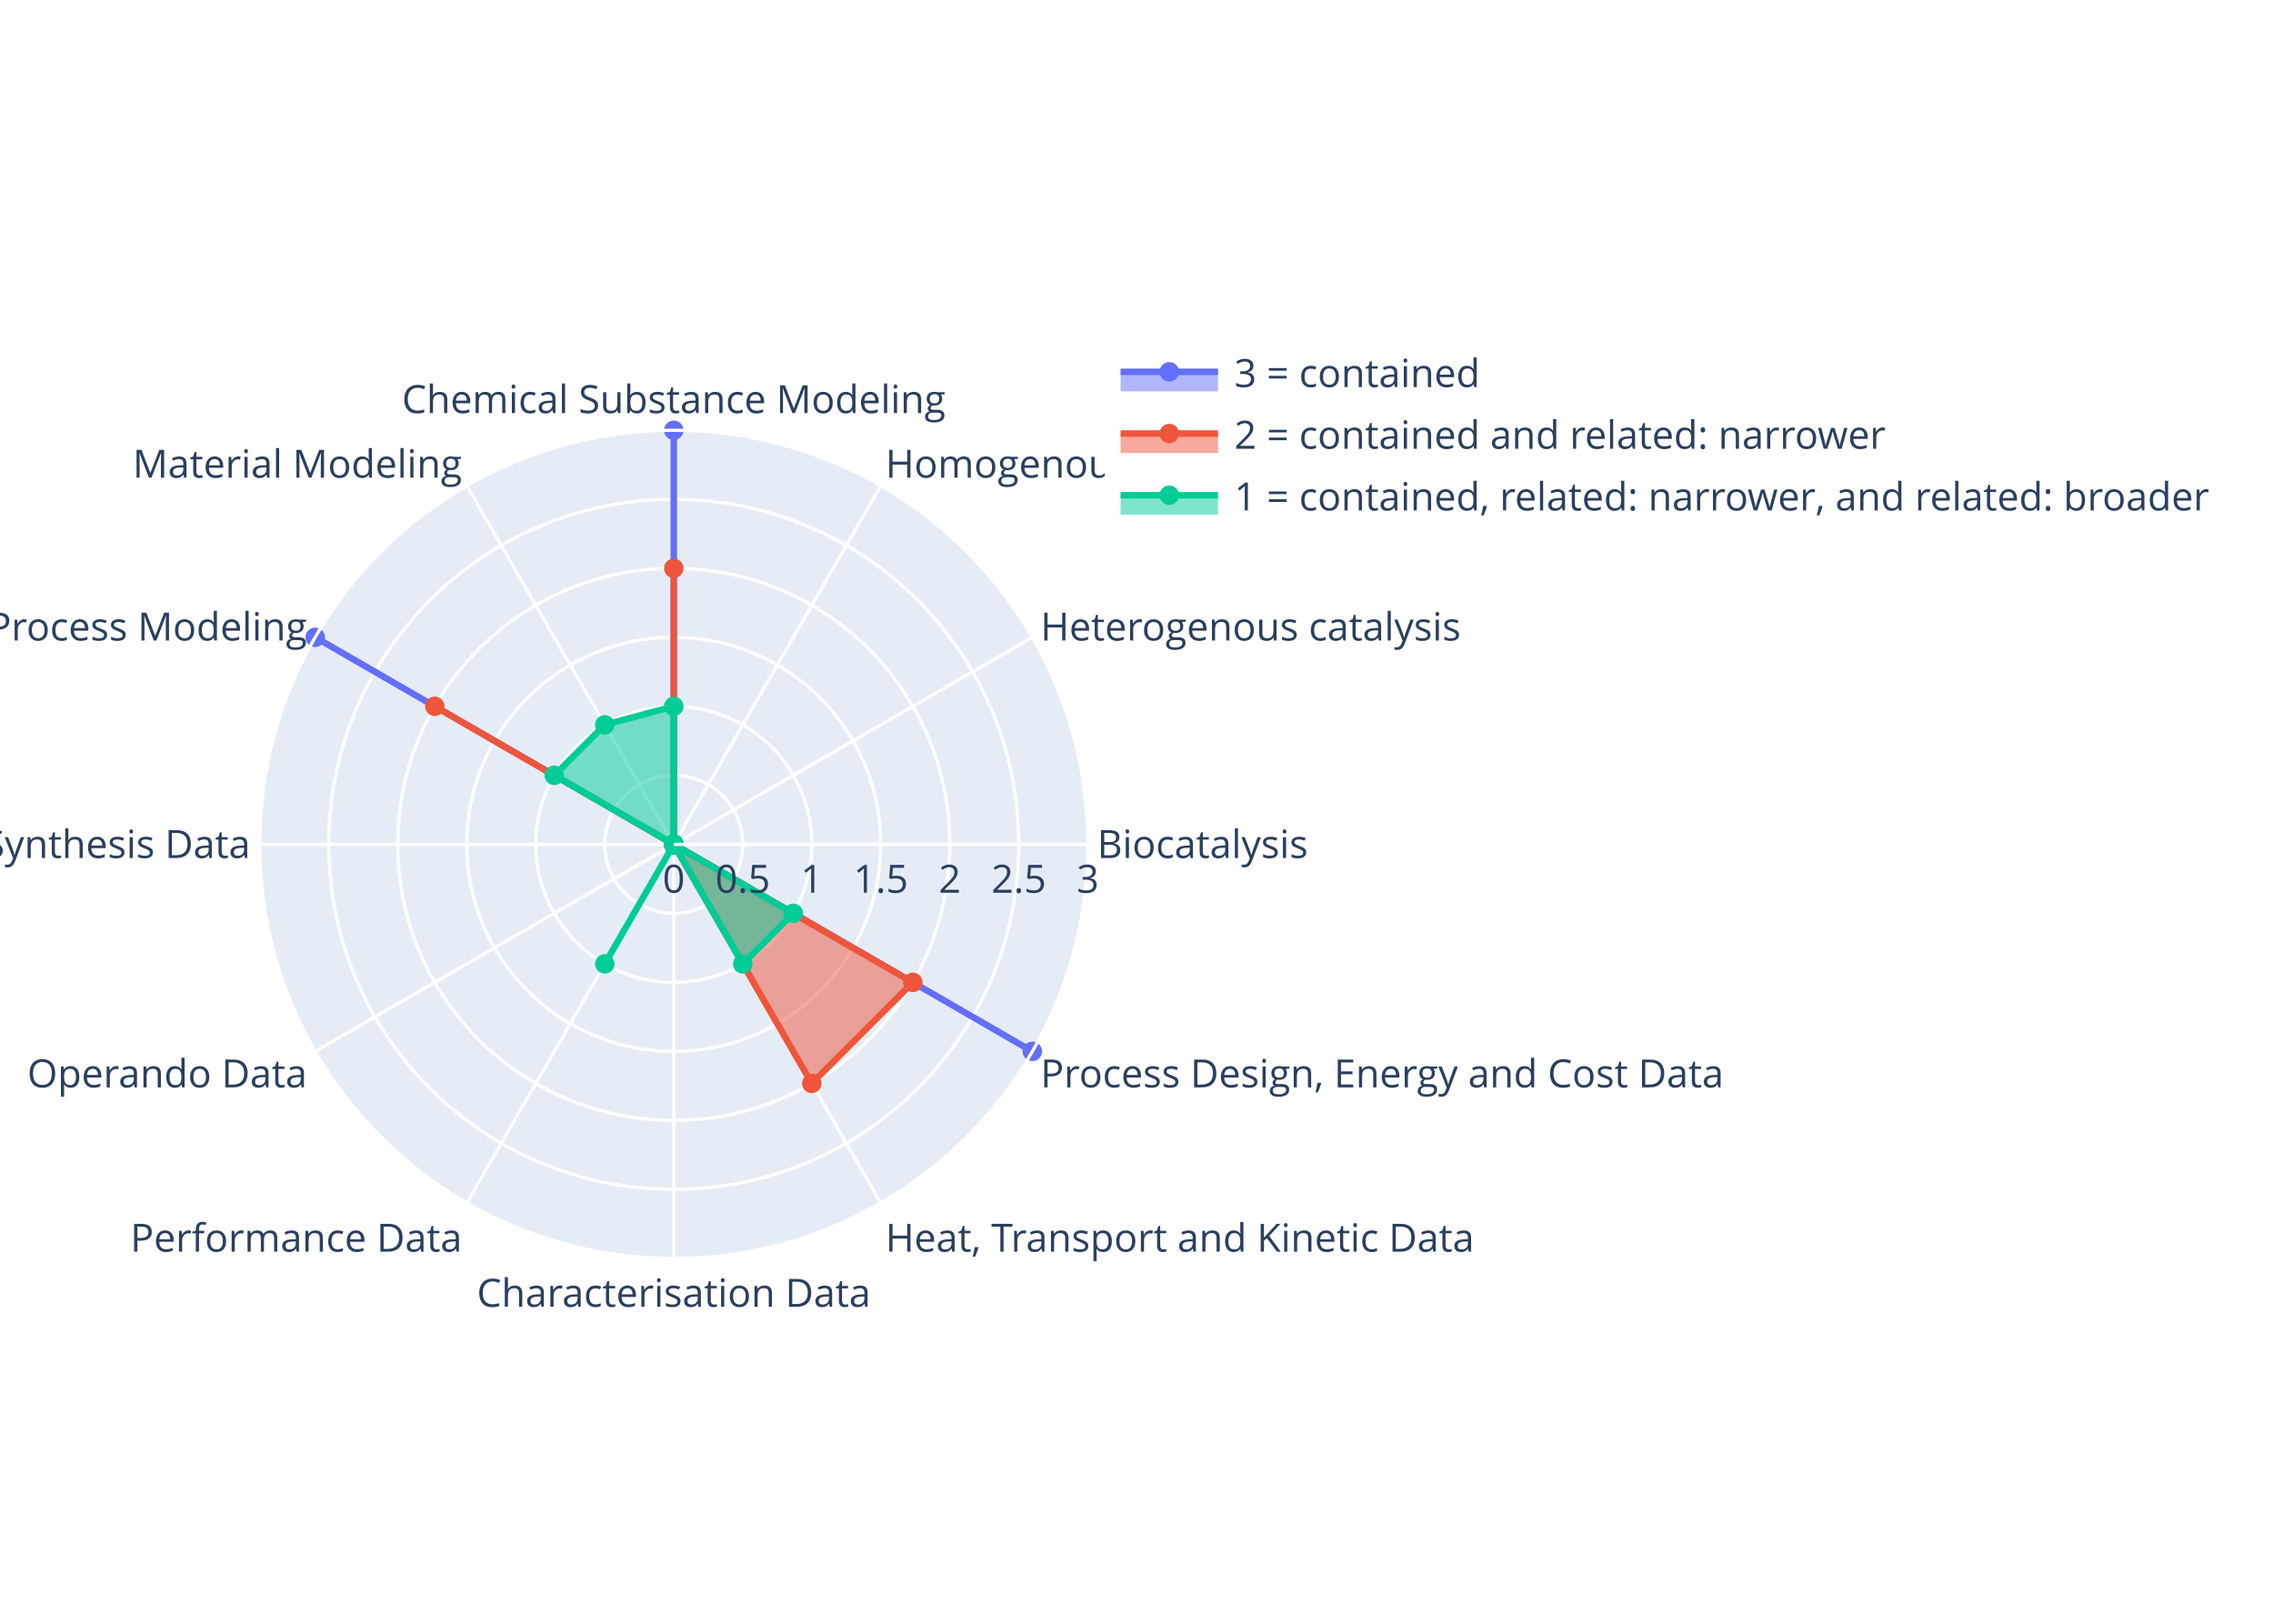
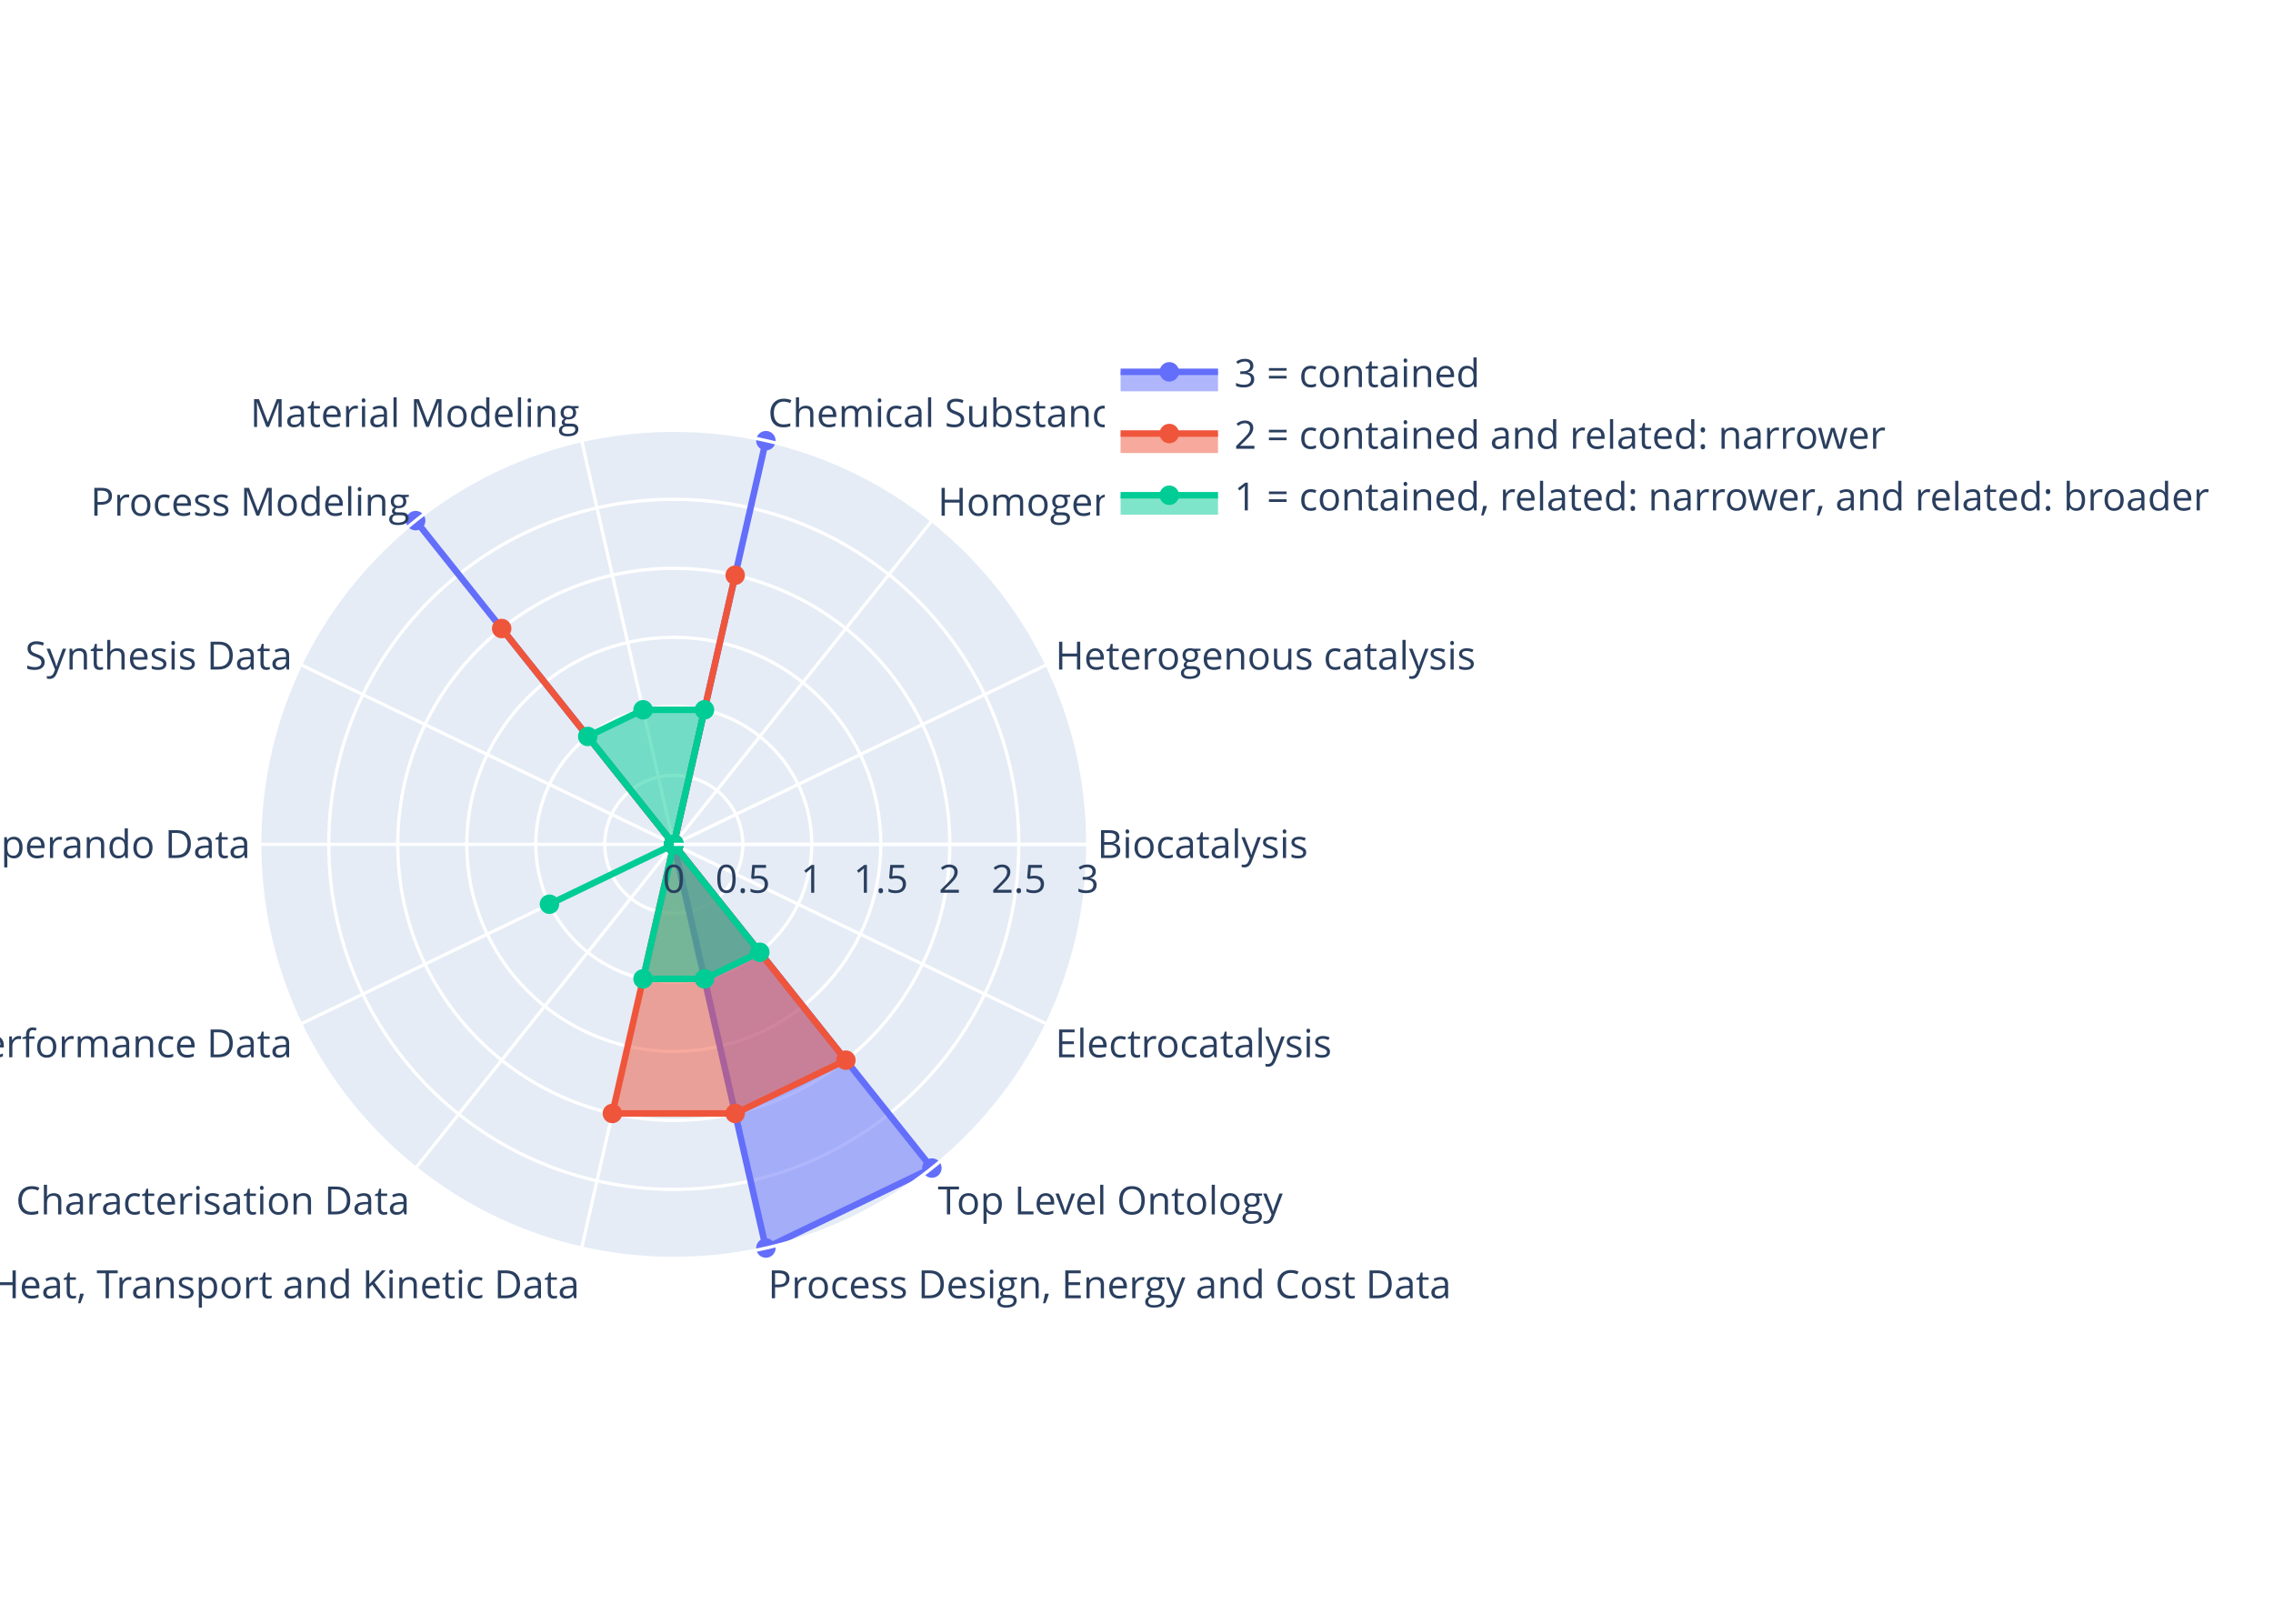
<svg xmlns="http://www.w3.org/2000/svg" class="main-svg" width="700" height="500" style="" viewBox="0 0 700 500">
  <rect x="0" y="0" width="700" height="500" style="fill: rgb(255, 255, 255); fill-opacity: 1;" />
-   <defs id="defs-7cde43">
+   <defs id="defs-37e301">
    <g class="clips">
-       <clipPath id="clip7cde43polar-for-traces">
+       <clipPath id="clip37e301polar-for-traces">
        <path d="M127.5,0A127.5,127.5 0,1,0 -127.5,-1.5614246689128753e-14A127.5,127.5 0,1,0 127.5,3.122849337825751e-14Z" transform="translate(127.5,127.5)" />
      </clipPath>
    </g>
    <g class="gradients" />
    <g class="patterns" />
  </defs>
  <g class="bglayer" />
  <g class="layer-below">
    <g class="imagelayer" />
    <g class="shapelayer" />
  </g>
  <g class="cartesianlayer" />
  <g class="polarlayer">
    <g class="polar">
      <g class="polarsublayer draglayer" />
      <g class="polarsublayer plotbg">
        <path d="M127.5,0A127.5,127.5 0,1,0 -127.5,-1.5614246689128753e-14A127.5,127.5 0,1,0 127.5,3.122849337825751e-14Z" transform="translate(207.5,260)" style="fill: rgb(229, 236, 246); fill-opacity: 1;" />
      </g>
      <g class="polarsublayer backplot">
        <g class="maplayer" />
      </g>
      <g class="polarsublayer angular-grid" style="fill: none;">
        <path class="angularaxisgrid" d="M207.5,260L335,260" style="stroke: rgb(255, 255, 255); stroke-opacity: 1; stroke-width: 1px;" />
-         <path class="angularaxisgrid" d="M207.5,260L317.918,196.25" style="stroke: rgb(255, 255, 255); stroke-opacity: 1; stroke-width: 1px;" />
-         <path class="angularaxisgrid" d="M207.5,260L271.25,149.582" style="stroke: rgb(255, 255, 255); stroke-opacity: 1; stroke-width: 1px;" />
-         <path class="angularaxisgrid" d="M207.5,260L207.5,132.5" style="stroke: rgb(255, 255, 255); stroke-opacity: 1; stroke-width: 1px;" />
-         <path class="angularaxisgrid" d="M207.5,260L143.75,149.582" style="stroke: rgb(255, 255, 255); stroke-opacity: 1; stroke-width: 1px;" />
-         <path class="angularaxisgrid" d="M207.5,260L97.082,196.25" style="stroke: rgb(255, 255, 255); stroke-opacity: 1; stroke-width: 1px;" />
+         <path class="angularaxisgrid" d="M207.5,260L322.374,204.68" style="stroke: rgb(255, 255, 255); stroke-opacity: 1; stroke-width: 1px;" />
+         <path class="angularaxisgrid" d="M207.5,260L286.995,160.316" style="stroke: rgb(255, 255, 255); stroke-opacity: 1; stroke-width: 1px;" />
+         <path class="angularaxisgrid" d="M207.5,260L235.871,135.697" style="stroke: rgb(255, 255, 255); stroke-opacity: 1; stroke-width: 1px;" />
+         <path class="angularaxisgrid" d="M207.5,260L179.129,135.697" style="stroke: rgb(255, 255, 255); stroke-opacity: 1; stroke-width: 1px;" />
+         <path class="angularaxisgrid" d="M207.5,260L128.005,160.316" style="stroke: rgb(255, 255, 255); stroke-opacity: 1; stroke-width: 1px;" />
+         <path class="angularaxisgrid" d="M207.5,260L92.626,204.68" style="stroke: rgb(255, 255, 255); stroke-opacity: 1; stroke-width: 1px;" />
        <path class="angularaxisgrid" d="M207.5,260L80,260" style="stroke: rgb(255, 255, 255); stroke-opacity: 1; stroke-width: 1px;" />
-         <path class="angularaxisgrid" d="M207.5,260L97.082,323.75" style="stroke: rgb(255, 255, 255); stroke-opacity: 1; stroke-width: 1px;" />
-         <path class="angularaxisgrid" d="M207.5,260L143.75,370.418" style="stroke: rgb(255, 255, 255); stroke-opacity: 1; stroke-width: 1px;" />
-         <path class="angularaxisgrid" d="M207.5,260L207.5,387.5" style="stroke: rgb(255, 255, 255); stroke-opacity: 1; stroke-width: 1px;" />
-         <path class="angularaxisgrid" d="M207.5,260L271.25,370.418" style="stroke: rgb(255, 255, 255); stroke-opacity: 1; stroke-width: 1px;" />
-         <path class="angularaxisgrid" d="M207.5,260L317.918,323.75" style="stroke: rgb(255, 255, 255); stroke-opacity: 1; stroke-width: 1px;" />
+         <path class="angularaxisgrid" d="M207.5,260L92.626,315.32" style="stroke: rgb(255, 255, 255); stroke-opacity: 1; stroke-width: 1px;" />
+         <path class="angularaxisgrid" d="M207.5,260L128.005,359.684" style="stroke: rgb(255, 255, 255); stroke-opacity: 1; stroke-width: 1px;" />
+         <path class="angularaxisgrid" d="M207.5,260L179.129,384.303" style="stroke: rgb(255, 255, 255); stroke-opacity: 1; stroke-width: 1px;" />
+         <path class="angularaxisgrid" d="M207.5,260L235.871,384.303" style="stroke: rgb(255, 255, 255); stroke-opacity: 1; stroke-width: 1px;" />
+         <path class="angularaxisgrid" d="M207.5,260L286.995,359.684" style="stroke: rgb(255, 255, 255); stroke-opacity: 1; stroke-width: 1px;" />
+         <path class="angularaxisgrid" d="M207.5,260L322.374,315.32" style="stroke: rgb(255, 255, 255); stroke-opacity: 1; stroke-width: 1px;" />
      </g>
      <g class="polarsublayer radial-grid" transform="translate(207.5,260)" style="fill: none;">
        <path class="xgrid" d="M21.25,0A21.25,21.25 0,1,0 -21.25,-2.6023744481881254e-15A21.25,21.25 0,1,0 21.25,5.204748896376251e-15Z" style="stroke: rgb(255, 255, 255); stroke-opacity: 1; stroke-width: 1px;" />
        <path class="xgrid" d="M42.5,0A42.5,42.5 0,1,0 -42.5,-5.204748896376251e-15A42.5,42.5 0,1,0 42.5,1.0409497792752502e-14Z" style="stroke: rgb(255, 255, 255); stroke-opacity: 1; stroke-width: 1px;" />
        <path class="xgrid" d="M63.75,0A63.75,63.75 0,1,0 -63.75,-7.807123344564377e-15A63.75,63.75 0,1,0 63.75,1.5614246689128753e-14Z" style="stroke: rgb(255, 255, 255); stroke-opacity: 1; stroke-width: 1px;" />
        <path class="xgrid" d="M85,0A85,85 0,1,0 -85,-1.0409497792752502e-14A85,85 0,1,0 85,2.0818995585505004e-14Z" style="stroke: rgb(255, 255, 255); stroke-opacity: 1; stroke-width: 1px;" />
        <path class="xgrid" d="M106.25,0A106.25,106.25 0,1,0 -106.25,-1.3011872240940628e-14A106.25,106.25 0,1,0 106.25,2.6023744481881257e-14Z" style="stroke: rgb(255, 255, 255); stroke-opacity: 1; stroke-width: 1px;" />
      </g>
      <g class="polarsublayer frontplot" transform="translate(80,132.5)">
        <g class="barlayer" />
        <g class="scatterlayer">
-           <g class="trace scatter traceb3bf4a" style="stroke-miterlimit: 2; opacity: 1;">
-             <g class="fills" clip-path="url(#clip7cde43polar-for-traces)">
+           <g class="trace scatter trace53fd28" style="stroke-miterlimit: 2; opacity: 1;">
+             <g class="fills" clip-path="url(#clip37e301polar-for-traces)">
              <g>
-                 <path class="js-fill" d="M127.5,127.5L127.5,127.5L127.5,127.5L127.5,0L127.5,127.5L17.08,63.75L127.5,127.5L127.5,127.5L127.5,127.5L127.5,127.5L127.5,127.5L237.92,191.25L127.5,127.5Z" style="fill: rgb(99, 110, 250); fill-opacity: 0.5; stroke-width: 0;" />
+                 <path class="js-fill" d="M127.5,127.5L127.5,127.5L127.5,127.5L155.87,3.2L127.5,127.5L48.01,27.82L127.5,127.5L127.5,127.5L127.5,127.5L127.5,127.5L127.5,127.5L155.87,251.8L206.99,227.18L127.5,127.5L127.5,127.5Z" style="fill: rgb(99, 110, 250); fill-opacity: 0.5; stroke-width: 0;" />
              </g>
            </g>
            <g class="errorbars" />
            <g class="lines">
-               <path class="js-line" d="M127.5,127.5L127.5,127.5L127.5,127.5L127.5,0L127.5,127.5L17.08,63.75L127.5,127.5L127.5,127.5L127.5,127.5L127.5,127.5L127.5,127.5L237.92,191.25L127.5,127.5" clip-path="url(#clip7cde43polar-for-traces)" style="vector-effect: non-scaling-stroke; fill: none; stroke: rgb(99, 110, 250); stroke-opacity: 1; stroke-width: 2px; opacity: 1;" />
+               <path class="js-line" d="M127.5,127.5L127.5,127.5L127.5,127.5L155.87,3.2L127.5,127.5L48.01,27.82L127.5,127.5L127.5,127.5L127.5,127.5L127.5,127.5L127.5,127.5L155.87,251.8L206.99,227.18L127.5,127.5L127.5,127.5" clip-path="url(#clip37e301polar-for-traces)" style="vector-effect: non-scaling-stroke; fill: none; stroke: rgb(99, 110, 250); stroke-opacity: 1; stroke-width: 2px; opacity: 1;" />
            </g>
            <g class="points">
              <path class="point" transform="translate(127.5,127.5)" d="M3,0A3,3 0 1,1 0,-3A3,3 0 0,1 3,0Z" style="opacity: 1; stroke-width: 0px; fill: rgb(99, 110, 250); fill-opacity: 1;" />
              <path class="point" transform="translate(127.5,127.5)" d="M3,0A3,3 0 1,1 0,-3A3,3 0 0,1 3,0Z" style="opacity: 1; stroke-width: 0px; fill: rgb(99, 110, 250); fill-opacity: 1;" />
              <path class="point" transform="translate(127.5,127.5)" d="M3,0A3,3 0 1,1 0,-3A3,3 0 0,1 3,0Z" style="opacity: 1; stroke-width: 0px; fill: rgb(99, 110, 250); fill-opacity: 1;" />
-               <path class="point" transform="translate(127.5,0)" d="M3,0A3,3 0 1,1 0,-3A3,3 0 0,1 3,0Z" style="opacity: 1; stroke-width: 0px; fill: rgb(99, 110, 250); fill-opacity: 1;" />
-               <path class="point" transform="translate(127.5,127.5)" d="M3,0A3,3 0 1,1 0,-3A3,3 0 0,1 3,0Z" style="opacity: 1; stroke-width: 0px; fill: rgb(99, 110, 250); fill-opacity: 1;" />
-               <path class="point" transform="translate(17.08,63.75)" d="M3,0A3,3 0 1,1 0,-3A3,3 0 0,1 3,0Z" style="opacity: 1; stroke-width: 0px; fill: rgb(99, 110, 250); fill-opacity: 1;" />
-               <path class="point" transform="translate(127.5,127.5)" d="M3,0A3,3 0 1,1 0,-3A3,3 0 0,1 3,0Z" style="opacity: 1; stroke-width: 0px; fill: rgb(99, 110, 250); fill-opacity: 1;" />
-               <path class="point" transform="translate(127.5,127.5)" d="M3,0A3,3 0 1,1 0,-3A3,3 0 0,1 3,0Z" style="opacity: 1; stroke-width: 0px; fill: rgb(99, 110, 250); fill-opacity: 1;" />
-               <path class="point" transform="translate(127.5,127.5)" d="M3,0A3,3 0 1,1 0,-3A3,3 0 0,1 3,0Z" style="opacity: 1; stroke-width: 0px; fill: rgb(99, 110, 250); fill-opacity: 1;" />
-               <path class="point" transform="translate(127.5,127.5)" d="M3,0A3,3 0 1,1 0,-3A3,3 0 0,1 3,0Z" style="opacity: 1; stroke-width: 0px; fill: rgb(99, 110, 250); fill-opacity: 1;" />
-               <path class="point" transform="translate(127.5,127.5)" d="M3,0A3,3 0 1,1 0,-3A3,3 0 0,1 3,0Z" style="opacity: 1; stroke-width: 0px; fill: rgb(99, 110, 250); fill-opacity: 1;" />
-               <path class="point" transform="translate(237.92,191.25)" d="M3,0A3,3 0 1,1 0,-3A3,3 0 0,1 3,0Z" style="opacity: 1; stroke-width: 0px; fill: rgb(99, 110, 250); fill-opacity: 1;" />
+               <path class="point" transform="translate(155.87,3.2)" d="M3,0A3,3 0 1,1 0,-3A3,3 0 0,1 3,0Z" style="opacity: 1; stroke-width: 0px; fill: rgb(99, 110, 250); fill-opacity: 1;" />
+               <path class="point" transform="translate(127.5,127.5)" d="M3,0A3,3 0 1,1 0,-3A3,3 0 0,1 3,0Z" style="opacity: 1; stroke-width: 0px; fill: rgb(99, 110, 250); fill-opacity: 1;" />
+               <path class="point" transform="translate(48.01,27.82)" d="M3,0A3,3 0 1,1 0,-3A3,3 0 0,1 3,0Z" style="opacity: 1; stroke-width: 0px; fill: rgb(99, 110, 250); fill-opacity: 1;" />
+               <path class="point" transform="translate(127.5,127.5)" d="M3,0A3,3 0 1,1 0,-3A3,3 0 0,1 3,0Z" style="opacity: 1; stroke-width: 0px; fill: rgb(99, 110, 250); fill-opacity: 1;" />
+               <path class="point" transform="translate(127.5,127.5)" d="M3,0A3,3 0 1,1 0,-3A3,3 0 0,1 3,0Z" style="opacity: 1; stroke-width: 0px; fill: rgb(99, 110, 250); fill-opacity: 1;" />
+               <path class="point" transform="translate(127.5,127.5)" d="M3,0A3,3 0 1,1 0,-3A3,3 0 0,1 3,0Z" style="opacity: 1; stroke-width: 0px; fill: rgb(99, 110, 250); fill-opacity: 1;" />
+               <path class="point" transform="translate(127.5,127.5)" d="M3,0A3,3 0 1,1 0,-3A3,3 0 0,1 3,0Z" style="opacity: 1; stroke-width: 0px; fill: rgb(99, 110, 250); fill-opacity: 1;" />
+               <path class="point" transform="translate(127.5,127.5)" d="M3,0A3,3 0 1,1 0,-3A3,3 0 0,1 3,0Z" style="opacity: 1; stroke-width: 0px; fill: rgb(99, 110, 250); fill-opacity: 1;" />
+               <path class="point" transform="translate(155.87,251.8)" d="M3,0A3,3 0 1,1 0,-3A3,3 0 0,1 3,0Z" style="opacity: 1; stroke-width: 0px; fill: rgb(99, 110, 250); fill-opacity: 1;" />
+               <path class="point" transform="translate(206.99,227.18)" d="M3,0A3,3 0 1,1 0,-3A3,3 0 0,1 3,0Z" style="opacity: 1; stroke-width: 0px; fill: rgb(99, 110, 250); fill-opacity: 1;" />
+               <path class="point" transform="translate(127.5,127.5)" d="M3,0A3,3 0 1,1 0,-3A3,3 0 0,1 3,0Z" style="opacity: 1; stroke-width: 0px; fill: rgb(99, 110, 250); fill-opacity: 1;" />
              <path class="point" transform="translate(127.5,127.5)" d="M3,0A3,3 0 1,1 0,-3A3,3 0 0,1 3,0Z" style="opacity: 1; stroke-width: 0px; fill: rgb(99, 110, 250); fill-opacity: 1;" />
            </g>
            <g class="text" />
          </g>
-           <g class="trace scatter tracea984b2" style="stroke-miterlimit: 2; opacity: 1;">
-             <g class="fills" clip-path="url(#clip7cde43polar-for-traces)">
+           <g class="trace scatter trace1d59b1" style="stroke-miterlimit: 2; opacity: 1;">
+             <g class="fills" clip-path="url(#clip37e301polar-for-traces)">
              <g>
-                 <path class="js-fill" d="M127.5,127.5L127.5,127.5L127.5,127.5L127.5,42.5L127.5,127.5L53.89,85L127.5,127.5L127.5,127.5L127.5,127.5L127.5,127.5L170,201.11L201.11,170L127.5,127.5Z" style="fill: rgb(239, 85, 59); fill-opacity: 0.5; stroke-width: 0;" />
+                 <path class="js-fill" d="M127.5,127.5L127.5,127.5L127.5,127.5L146.41,44.63L127.5,127.5L74.5,61.04L127.5,127.5L127.5,127.5L127.5,127.5L127.5,127.5L108.59,210.37L146.41,210.37L180.5,193.96L127.5,127.5L127.5,127.5Z" style="fill: rgb(239, 85, 59); fill-opacity: 0.5; stroke-width: 0;" />
              </g>
            </g>
            <g class="errorbars" />
            <g class="lines">
-               <path class="js-line" d="M127.5,127.5L127.5,127.5L127.5,127.5L127.5,42.5L127.5,127.5L53.89,85L127.5,127.5L127.5,127.5L127.5,127.5L127.5,127.5L170,201.11L201.11,170L127.5,127.5" clip-path="url(#clip7cde43polar-for-traces)" style="vector-effect: non-scaling-stroke; fill: none; stroke: rgb(239, 85, 59); stroke-opacity: 1; stroke-width: 2px; opacity: 1;" />
+               <path class="js-line" d="M127.5,127.5L127.5,127.5L127.5,127.5L146.41,44.63L127.5,127.5L74.5,61.04L127.5,127.5L127.5,127.5L127.5,127.5L127.5,127.5L108.59,210.37L146.41,210.37L180.5,193.96L127.5,127.5L127.5,127.5" clip-path="url(#clip37e301polar-for-traces)" style="vector-effect: non-scaling-stroke; fill: none; stroke: rgb(239, 85, 59); stroke-opacity: 1; stroke-width: 2px; opacity: 1;" />
            </g>
            <g class="points">
              <path class="point" transform="translate(127.5,127.5)" d="M3,0A3,3 0 1,1 0,-3A3,3 0 0,1 3,0Z" style="opacity: 1; stroke-width: 0px; fill: rgb(239, 85, 59); fill-opacity: 1;" />
              <path class="point" transform="translate(127.5,127.5)" d="M3,0A3,3 0 1,1 0,-3A3,3 0 0,1 3,0Z" style="opacity: 1; stroke-width: 0px; fill: rgb(239, 85, 59); fill-opacity: 1;" />
              <path class="point" transform="translate(127.5,127.5)" d="M3,0A3,3 0 1,1 0,-3A3,3 0 0,1 3,0Z" style="opacity: 1; stroke-width: 0px; fill: rgb(239, 85, 59); fill-opacity: 1;" />
-               <path class="point" transform="translate(127.5,42.5)" d="M3,0A3,3 0 1,1 0,-3A3,3 0 0,1 3,0Z" style="opacity: 1; stroke-width: 0px; fill: rgb(239, 85, 59); fill-opacity: 1;" />
-               <path class="point" transform="translate(127.5,127.5)" d="M3,0A3,3 0 1,1 0,-3A3,3 0 0,1 3,0Z" style="opacity: 1; stroke-width: 0px; fill: rgb(239, 85, 59); fill-opacity: 1;" />
-               <path class="point" transform="translate(53.89,85)" d="M3,0A3,3 0 1,1 0,-3A3,3 0 0,1 3,0Z" style="opacity: 1; stroke-width: 0px; fill: rgb(239, 85, 59); fill-opacity: 1;" />
-               <path class="point" transform="translate(127.5,127.5)" d="M3,0A3,3 0 1,1 0,-3A3,3 0 0,1 3,0Z" style="opacity: 1; stroke-width: 0px; fill: rgb(239, 85, 59); fill-opacity: 1;" />
-               <path class="point" transform="translate(127.5,127.5)" d="M3,0A3,3 0 1,1 0,-3A3,3 0 0,1 3,0Z" style="opacity: 1; stroke-width: 0px; fill: rgb(239, 85, 59); fill-opacity: 1;" />
-               <path class="point" transform="translate(127.5,127.5)" d="M3,0A3,3 0 1,1 0,-3A3,3 0 0,1 3,0Z" style="opacity: 1; stroke-width: 0px; fill: rgb(239, 85, 59); fill-opacity: 1;" />
-               <path class="point" transform="translate(127.5,127.5)" d="M3,0A3,3 0 1,1 0,-3A3,3 0 0,1 3,0Z" style="opacity: 1; stroke-width: 0px; fill: rgb(239, 85, 59); fill-opacity: 1;" />
-               <path class="point" transform="translate(170,201.11)" d="M3,0A3,3 0 1,1 0,-3A3,3 0 0,1 3,0Z" style="opacity: 1; stroke-width: 0px; fill: rgb(239, 85, 59); fill-opacity: 1;" />
-               <path class="point" transform="translate(201.11,170)" d="M3,0A3,3 0 1,1 0,-3A3,3 0 0,1 3,0Z" style="opacity: 1; stroke-width: 0px; fill: rgb(239, 85, 59); fill-opacity: 1;" />
+               <path class="point" transform="translate(146.41,44.63)" d="M3,0A3,3 0 1,1 0,-3A3,3 0 0,1 3,0Z" style="opacity: 1; stroke-width: 0px; fill: rgb(239, 85, 59); fill-opacity: 1;" />
+               <path class="point" transform="translate(127.5,127.5)" d="M3,0A3,3 0 1,1 0,-3A3,3 0 0,1 3,0Z" style="opacity: 1; stroke-width: 0px; fill: rgb(239, 85, 59); fill-opacity: 1;" />
+               <path class="point" transform="translate(74.5,61.04)" d="M3,0A3,3 0 1,1 0,-3A3,3 0 0,1 3,0Z" style="opacity: 1; stroke-width: 0px; fill: rgb(239, 85, 59); fill-opacity: 1;" />
+               <path class="point" transform="translate(127.5,127.5)" d="M3,0A3,3 0 1,1 0,-3A3,3 0 0,1 3,0Z" style="opacity: 1; stroke-width: 0px; fill: rgb(239, 85, 59); fill-opacity: 1;" />
+               <path class="point" transform="translate(127.5,127.5)" d="M3,0A3,3 0 1,1 0,-3A3,3 0 0,1 3,0Z" style="opacity: 1; stroke-width: 0px; fill: rgb(239, 85, 59); fill-opacity: 1;" />
+               <path class="point" transform="translate(127.5,127.5)" d="M3,0A3,3 0 1,1 0,-3A3,3 0 0,1 3,0Z" style="opacity: 1; stroke-width: 0px; fill: rgb(239, 85, 59); fill-opacity: 1;" />
+               <path class="point" transform="translate(127.5,127.5)" d="M3,0A3,3 0 1,1 0,-3A3,3 0 0,1 3,0Z" style="opacity: 1; stroke-width: 0px; fill: rgb(239, 85, 59); fill-opacity: 1;" />
+               <path class="point" transform="translate(108.59,210.37)" d="M3,0A3,3 0 1,1 0,-3A3,3 0 0,1 3,0Z" style="opacity: 1; stroke-width: 0px; fill: rgb(239, 85, 59); fill-opacity: 1;" />
+               <path class="point" transform="translate(146.41,210.37)" d="M3,0A3,3 0 1,1 0,-3A3,3 0 0,1 3,0Z" style="opacity: 1; stroke-width: 0px; fill: rgb(239, 85, 59); fill-opacity: 1;" />
+               <path class="point" transform="translate(180.5,193.96)" d="M3,0A3,3 0 1,1 0,-3A3,3 0 0,1 3,0Z" style="opacity: 1; stroke-width: 0px; fill: rgb(239, 85, 59); fill-opacity: 1;" />
+               <path class="point" transform="translate(127.5,127.5)" d="M3,0A3,3 0 1,1 0,-3A3,3 0 0,1 3,0Z" style="opacity: 1; stroke-width: 0px; fill: rgb(239, 85, 59); fill-opacity: 1;" />
              <path class="point" transform="translate(127.5,127.5)" d="M3,0A3,3 0 1,1 0,-3A3,3 0 0,1 3,0Z" style="opacity: 1; stroke-width: 0px; fill: rgb(239, 85, 59); fill-opacity: 1;" />
            </g>
            <g class="text" />
          </g>
-           <g class="trace scatter trace05ba01" style="stroke-miterlimit: 2; opacity: 1;">
-             <g class="fills" clip-path="url(#clip7cde43polar-for-traces)">
+           <g class="trace scatter tracee8a808" style="stroke-miterlimit: 2; opacity: 1;">
+             <g class="fills" clip-path="url(#clip37e301polar-for-traces)">
              <g>
-                 <path class="js-fill" d="M127.5,127.5L127.5,127.5L127.5,127.5L127.5,85L106.25,90.69L90.69,106.25L127.5,127.5L127.5,127.5L106.25,164.31L127.5,127.5L148.75,164.31L164.31,148.75L127.5,127.5Z" style="fill: rgb(0, 204, 150); fill-opacity: 0.5; stroke-width: 0;" />
+                 <path class="js-fill" d="M127.5,127.5L127.5,127.5L127.5,127.5L136.96,86.07L118.04,86.07L101,94.27L127.5,127.5L127.5,127.5L89.21,145.94L127.5,127.5L118.04,168.93L136.96,168.93L154,160.73L127.5,127.5L127.5,127.5Z" style="fill: rgb(0, 204, 150); fill-opacity: 0.5; stroke-width: 0;" />
              </g>
            </g>
            <g class="errorbars" />
            <g class="lines">
-               <path class="js-line" d="M127.5,127.5L127.5,127.5L127.5,127.5L127.5,85L106.25,90.69L90.69,106.25L127.5,127.5L127.5,127.5L106.25,164.31L127.5,127.5L148.75,164.31L164.31,148.75L127.5,127.5" clip-path="url(#clip7cde43polar-for-traces)" style="vector-effect: non-scaling-stroke; fill: none; stroke: rgb(0, 204, 150); stroke-opacity: 1; stroke-width: 2px; opacity: 1;" />
+               <path class="js-line" d="M127.5,127.5L127.5,127.5L127.5,127.5L136.96,86.07L118.04,86.07L101,94.27L127.5,127.5L127.5,127.5L89.21,145.94L127.5,127.5L118.04,168.93L136.96,168.93L154,160.73L127.5,127.5L127.5,127.5" clip-path="url(#clip37e301polar-for-traces)" style="vector-effect: non-scaling-stroke; fill: none; stroke: rgb(0, 204, 150); stroke-opacity: 1; stroke-width: 2px; opacity: 1;" />
            </g>
            <g class="points">
              <path class="point" transform="translate(127.5,127.5)" d="M3,0A3,3 0 1,1 0,-3A3,3 0 0,1 3,0Z" style="opacity: 1; stroke-width: 0px; fill: rgb(0, 204, 150); fill-opacity: 1;" />
              <path class="point" transform="translate(127.5,127.5)" d="M3,0A3,3 0 1,1 0,-3A3,3 0 0,1 3,0Z" style="opacity: 1; stroke-width: 0px; fill: rgb(0, 204, 150); fill-opacity: 1;" />
              <path class="point" transform="translate(127.5,127.5)" d="M3,0A3,3 0 1,1 0,-3A3,3 0 0,1 3,0Z" style="opacity: 1; stroke-width: 0px; fill: rgb(0, 204, 150); fill-opacity: 1;" />
-               <path class="point" transform="translate(127.5,85)" d="M3,0A3,3 0 1,1 0,-3A3,3 0 0,1 3,0Z" style="opacity: 1; stroke-width: 0px; fill: rgb(0, 204, 150); fill-opacity: 1;" />
-               <path class="point" transform="translate(106.25,90.69)" d="M3,0A3,3 0 1,1 0,-3A3,3 0 0,1 3,0Z" style="opacity: 1; stroke-width: 0px; fill: rgb(0, 204, 150); fill-opacity: 1;" />
-               <path class="point" transform="translate(90.69,106.25)" d="M3,0A3,3 0 1,1 0,-3A3,3 0 0,1 3,0Z" style="opacity: 1; stroke-width: 0px; fill: rgb(0, 204, 150); fill-opacity: 1;" />
-               <path class="point" transform="translate(127.5,127.5)" d="M3,0A3,3 0 1,1 0,-3A3,3 0 0,1 3,0Z" style="opacity: 1; stroke-width: 0px; fill: rgb(0, 204, 150); fill-opacity: 1;" />
-               <path class="point" transform="translate(127.5,127.5)" d="M3,0A3,3 0 1,1 0,-3A3,3 0 0,1 3,0Z" style="opacity: 1; stroke-width: 0px; fill: rgb(0, 204, 150); fill-opacity: 1;" />
-               <path class="point" transform="translate(106.25,164.31)" d="M3,0A3,3 0 1,1 0,-3A3,3 0 0,1 3,0Z" style="opacity: 1; stroke-width: 0px; fill: rgb(0, 204, 150); fill-opacity: 1;" />
-               <path class="point" transform="translate(127.5,127.5)" d="M3,0A3,3 0 1,1 0,-3A3,3 0 0,1 3,0Z" style="opacity: 1; stroke-width: 0px; fill: rgb(0, 204, 150); fill-opacity: 1;" />
-               <path class="point" transform="translate(148.75,164.31)" d="M3,0A3,3 0 1,1 0,-3A3,3 0 0,1 3,0Z" style="opacity: 1; stroke-width: 0px; fill: rgb(0, 204, 150); fill-opacity: 1;" />
-               <path class="point" transform="translate(164.31,148.75)" d="M3,0A3,3 0 1,1 0,-3A3,3 0 0,1 3,0Z" style="opacity: 1; stroke-width: 0px; fill: rgb(0, 204, 150); fill-opacity: 1;" />
+               <path class="point" transform="translate(136.96,86.07)" d="M3,0A3,3 0 1,1 0,-3A3,3 0 0,1 3,0Z" style="opacity: 1; stroke-width: 0px; fill: rgb(0, 204, 150); fill-opacity: 1;" />
+               <path class="point" transform="translate(118.04,86.07)" d="M3,0A3,3 0 1,1 0,-3A3,3 0 0,1 3,0Z" style="opacity: 1; stroke-width: 0px; fill: rgb(0, 204, 150); fill-opacity: 1;" />
+               <path class="point" transform="translate(101,94.27)" d="M3,0A3,3 0 1,1 0,-3A3,3 0 0,1 3,0Z" style="opacity: 1; stroke-width: 0px; fill: rgb(0, 204, 150); fill-opacity: 1;" />
+               <path class="point" transform="translate(127.5,127.5)" d="M3,0A3,3 0 1,1 0,-3A3,3 0 0,1 3,0Z" style="opacity: 1; stroke-width: 0px; fill: rgb(0, 204, 150); fill-opacity: 1;" />
+               <path class="point" transform="translate(127.5,127.5)" d="M3,0A3,3 0 1,1 0,-3A3,3 0 0,1 3,0Z" style="opacity: 1; stroke-width: 0px; fill: rgb(0, 204, 150); fill-opacity: 1;" />
+               <path class="point" transform="translate(89.21,145.94)" d="M3,0A3,3 0 1,1 0,-3A3,3 0 0,1 3,0Z" style="opacity: 1; stroke-width: 0px; fill: rgb(0, 204, 150); fill-opacity: 1;" />
+               <path class="point" transform="translate(127.5,127.5)" d="M3,0A3,3 0 1,1 0,-3A3,3 0 0,1 3,0Z" style="opacity: 1; stroke-width: 0px; fill: rgb(0, 204, 150); fill-opacity: 1;" />
+               <path class="point" transform="translate(118.04,168.93)" d="M3,0A3,3 0 1,1 0,-3A3,3 0 0,1 3,0Z" style="opacity: 1; stroke-width: 0px; fill: rgb(0, 204, 150); fill-opacity: 1;" />
+               <path class="point" transform="translate(136.96,168.93)" d="M3,0A3,3 0 1,1 0,-3A3,3 0 0,1 3,0Z" style="opacity: 1; stroke-width: 0px; fill: rgb(0, 204, 150); fill-opacity: 1;" />
+               <path class="point" transform="translate(154,160.73)" d="M3,0A3,3 0 1,1 0,-3A3,3 0 0,1 3,0Z" style="opacity: 1; stroke-width: 0px; fill: rgb(0, 204, 150); fill-opacity: 1;" />
+               <path class="point" transform="translate(127.5,127.5)" d="M3,0A3,3 0 1,1 0,-3A3,3 0 0,1 3,0Z" style="opacity: 1; stroke-width: 0px; fill: rgb(0, 204, 150); fill-opacity: 1;" />
              <path class="point" transform="translate(127.5,127.5)" d="M3,0A3,3 0 1,1 0,-3A3,3 0 0,1 3,0Z" style="opacity: 1; stroke-width: 0px; fill: rgb(0, 204, 150); fill-opacity: 1;" />
            </g>
            <g class="text" />
          </g>
        </g>
      </g>
      <g class="polarsublayer angular-line">
        <path d="M127.5,0A127.5,127.5 0,1,0 -127.5,-1.5614246689128753e-14A127.5,127.5 0,1,0 127.5,3.122849337825751e-14Z" transform="translate(207.5,260)" stroke-width="1" style="fill: none; stroke: rgb(255, 255, 255); stroke-opacity: 1;" />
      </g>
      <g class="polarsublayer radial-line">
        <line x1="0" y1="0" x2="127.5" y2="0" transform="translate(207.5,260)" stroke-width="1" style="fill: none; stroke: rgb(255, 255, 255); stroke-opacity: 1;" />
      </g>
      <g class="polarsublayer angular-axis">
        <g class="angularaxistick">
          <text text-anchor="start" x="2.9" y="4.2" transform="translate(335,260)" style="font-family: 'Open Sans', verdana, arial, sans-serif; font-size: 12px; fill: rgb(42, 63, 95); fill-opacity: 1; white-space: pre; opacity: 1;">Biocatalysis</text>
        </g>
        <g class="angularaxistick">
-           <text text-anchor="start" x="2.511" y="0.987" transform="translate(317.9182,196.25)" style="font-family: 'Open Sans', verdana, arial, sans-serif; font-size: 12px; fill: rgb(42, 63, 95); fill-opacity: 1; white-space: pre; opacity: 1;">Heterogenous catalysis</text>
-         </g>
-         <g class="angularaxistick">
-           <text text-anchor="start" x="1.45" y="-2.49" transform="translate(271.25,149.5818)" style="font-family: 'Open Sans', verdana, arial, sans-serif; font-size: 12px; fill: rgb(42, 63, 95); fill-opacity: 1; white-space: pre; opacity: 1;">Homogenous catalysis</text>
-         </g>
-         <g class="angularaxistick">
-           <text text-anchor="middle" x="1.7757378587636624e-16" y="-5.3" transform="translate(207.5,132.5)" style="font-family: 'Open Sans', verdana, arial, sans-serif; font-size: 12px; fill: rgb(42, 63, 95); fill-opacity: 1; white-space: pre; opacity: 1;">Chemical Substance Modeling</text>
-         </g>
-         <g class="angularaxistick">
-           <text text-anchor="end" x="-1.45" y="-2.49" transform="translate(143.75,149.5818)" style="font-family: 'Open Sans', verdana, arial, sans-serif; font-size: 12px; fill: rgb(42, 63, 95); fill-opacity: 1; white-space: pre; opacity: 1;">Material Modeling</text>
-         </g>
-         <g class="angularaxistick">
-           <text text-anchor="end" x="-2.511" y="0.987" transform="translate(97.08176,196.25)" style="font-family: 'Open Sans', verdana, arial, sans-serif; font-size: 12px; fill: rgb(42, 63, 95); fill-opacity: 1; white-space: pre; opacity: 1;">Process Modeling</text>
-         </g>
-         <g class="angularaxistick">
-           <text text-anchor="end" x="-2.9" y="4.2" transform="translate(80,260)" style="font-family: 'Open Sans', verdana, arial, sans-serif; font-size: 12px; fill: rgb(42, 63, 95); fill-opacity: 1; white-space: pre; opacity: 1;">Synthesis Data</text>
-         </g>
-         <g class="angularaxistick">
-           <text text-anchor="end" x="-2.511" y="11.087" transform="translate(97.08176,323.75)" style="font-family: 'Open Sans', verdana, arial, sans-serif; font-size: 12px; fill: rgb(42, 63, 95); fill-opacity: 1; white-space: pre; opacity: 1;">Operando Data</text>
-         </g>
-         <g class="angularaxistick">
-           <text text-anchor="end" x="-1.45" y="15.004" transform="translate(143.75,370.4182)" style="font-family: 'Open Sans', verdana, arial, sans-serif; font-size: 12px; fill: rgb(42, 63, 95); fill-opacity: 1; white-space: pre; opacity: 1;">Performance Data</text>
-         </g>
-         <g class="angularaxistick">
-           <text text-anchor="middle" x="-5.327213576290987e-16" y="14.9" transform="translate(207.5,387.5)" style="font-family: 'Open Sans', verdana, arial, sans-serif; font-size: 12px; fill: rgb(42, 63, 95); fill-opacity: 1; white-space: pre; opacity: 1;">Characterisation Data</text>
-         </g>
-         <g class="angularaxistick">
-           <text text-anchor="start" x="1.45" y="15.004" transform="translate(271.25,370.4182)" style="font-family: 'Open Sans', verdana, arial, sans-serif; font-size: 12px; fill: rgb(42, 63, 95); fill-opacity: 1; white-space: pre; opacity: 1;">Heat, Transport and Kinetic Data</text>
-         </g>
-         <g class="angularaxistick">
-           <text text-anchor="start" x="2.511" y="11.087" transform="translate(317.9182,323.75)" style="font-family: 'Open Sans', verdana, arial, sans-serif; font-size: 12px; fill: rgb(42, 63, 95); fill-opacity: 1; white-space: pre; opacity: 1;">Process Design, Energy and Cost Data</text>
+           <text text-anchor="start" x="2.613" y="1.484" transform="translate(322.3735,204.6798)" style="font-family: 'Open Sans', verdana, arial, sans-serif; font-size: 12px; fill: rgb(42, 63, 95); fill-opacity: 1; white-space: pre; opacity: 1;">Heterogenous catalysis</text>
+         </g>
+         <g class="angularaxistick">
+           <text text-anchor="start" x="1.808" y="-1.525" transform="translate(286.9949,160.3165)" style="font-family: 'Open Sans', verdana, arial, sans-serif; font-size: 12px; fill: rgb(42, 63, 95); fill-opacity: 1; white-space: pre; opacity: 1;">Homogenous catalysis</text>
+         </g>
+         <g class="angularaxistick">
+           <text text-anchor="start" x="0.645" y="-4.233" transform="translate(235.8714,135.6967)" style="font-family: 'Open Sans', verdana, arial, sans-serif; font-size: 12px; fill: rgb(42, 63, 95); fill-opacity: 1; white-space: pre; opacity: 1;">Chemical Substance Modeling</text>
+         </g>
+         <g class="angularaxistick">
+           <text text-anchor="end" x="-0.645" y="-4.233" transform="translate(179.1286,135.6967)" style="font-family: 'Open Sans', verdana, arial, sans-serif; font-size: 12px; fill: rgb(42, 63, 95); fill-opacity: 1; white-space: pre; opacity: 1;">Material Modeling</text>
+         </g>
+         <g class="angularaxistick">
+           <text text-anchor="end" x="-1.808" y="-1.525" transform="translate(128.0051,160.3165)" style="font-family: 'Open Sans', verdana, arial, sans-serif; font-size: 12px; fill: rgb(42, 63, 95); fill-opacity: 1; white-space: pre; opacity: 1;">Process Modeling</text>
+         </g>
+         <g class="angularaxistick">
+           <text text-anchor="end" x="-2.613" y="1.484" transform="translate(92.62647,204.6798)" style="font-family: 'Open Sans', verdana, arial, sans-serif; font-size: 12px; fill: rgb(42, 63, 95); fill-opacity: 1; white-space: pre; opacity: 1;">Synthesis Data</text>
+         </g>
+         <g class="angularaxistick">
+           <text text-anchor="end" x="-2.9" y="4.2" transform="translate(80,260)" style="font-family: 'Open Sans', verdana, arial, sans-serif; font-size: 12px; fill: rgb(42, 63, 95); fill-opacity: 1; white-space: pre; opacity: 1;">Operando Data</text>
+         </g>
+         <g class="angularaxistick">
+           <text text-anchor="end" x="-2.613" y="10.249" transform="translate(92.62647,315.3202)" style="font-family: 'Open Sans', verdana, arial, sans-serif; font-size: 12px; fill: rgb(42, 63, 95); fill-opacity: 1; white-space: pre; opacity: 1;">Performance Data</text>
+         </g>
+         <g class="angularaxistick">
+           <text text-anchor="end" x="-1.808" y="14.268" transform="translate(128.0051,359.6835)" style="font-family: 'Open Sans', verdana, arial, sans-serif; font-size: 12px; fill: rgb(42, 63, 95); fill-opacity: 1; white-space: pre; opacity: 1;">Characterisation Data</text>
+         </g>
+         <g class="angularaxistick">
+           <text text-anchor="end" x="-0.645" y="15.461" transform="translate(179.1286,384.3033)" style="font-family: 'Open Sans', verdana, arial, sans-serif; font-size: 12px; fill: rgb(42, 63, 95); fill-opacity: 1; white-space: pre; opacity: 1;">Heat, Transport and Kinetic Data</text>
+         </g>
+         <g class="angularaxistick">
+           <text text-anchor="start" x="0.645" y="15.461" transform="translate(235.8714,384.3033)" style="font-family: 'Open Sans', verdana, arial, sans-serif; font-size: 12px; fill: rgb(42, 63, 95); fill-opacity: 1; white-space: pre; opacity: 1;">Process Design, Energy and Cost Data</text>
+         </g>
+         <g class="angularaxistick">
+           <text text-anchor="start" x="1.808" y="14.268" transform="translate(286.9949,359.6835)" style="font-family: 'Open Sans', verdana, arial, sans-serif; font-size: 12px; fill: rgb(42, 63, 95); fill-opacity: 1; white-space: pre; opacity: 1;">Top Level Ontology</text>
+         </g>
+         <g class="angularaxistick">
+           <text text-anchor="start" x="2.613" y="10.249" transform="translate(322.3735,315.3202)" style="font-family: 'Open Sans', verdana, arial, sans-serif; font-size: 12px; fill: rgb(42, 63, 95); fill-opacity: 1; white-space: pre; opacity: 1;">Electrocatalysis</text>
        </g>
      </g>
      <g class="polarsublayer radial-axis" transform="translate(207.5,260)">
        <g class="xtick">
          <text text-anchor="middle" x="0" y="14.9" transform="" style="font-family: 'Open Sans', verdana, arial, sans-serif; font-size: 12px; fill: rgb(42, 63, 95); fill-opacity: 1; white-space: pre; opacity: 1;">0</text>
        </g>
        <g class="xtick">
          <text text-anchor="middle" x="0" y="14.9" transform="translate(21.25,0)" style="font-family: 'Open Sans', verdana, arial, sans-serif; font-size: 12px; fill: rgb(42, 63, 95); fill-opacity: 1; white-space: pre; opacity: 1;">0.5</text>
        </g>
        <g class="xtick">
          <text text-anchor="middle" x="0" y="14.9" transform="translate(42.5,0)" style="font-family: 'Open Sans', verdana, arial, sans-serif; font-size: 12px; fill: rgb(42, 63, 95); fill-opacity: 1; white-space: pre; opacity: 1;">1</text>
        </g>
        <g class="xtick">
          <text text-anchor="middle" x="0" y="14.9" transform="translate(63.75,0)" style="font-family: 'Open Sans', verdana, arial, sans-serif; font-size: 12px; fill: rgb(42, 63, 95); fill-opacity: 1; white-space: pre; opacity: 1;">1.5</text>
        </g>
        <g class="xtick">
          <text text-anchor="middle" x="0" y="14.9" transform="translate(85,0)" style="font-family: 'Open Sans', verdana, arial, sans-serif; font-size: 12px; fill: rgb(42, 63, 95); fill-opacity: 1; white-space: pre; opacity: 1;">2</text>
        </g>
        <g class="xtick">
          <text text-anchor="middle" x="0" y="14.9" transform="translate(106.25,0)" style="font-family: 'Open Sans', verdana, arial, sans-serif; font-size: 12px; fill: rgb(42, 63, 95); fill-opacity: 1; white-space: pre; opacity: 1;">2.5</text>
        </g>
        <g class="xtick">
          <text text-anchor="middle" x="0" y="14.9" transform="translate(127.5,0)" style="font-family: 'Open Sans', verdana, arial, sans-serif; font-size: 12px; fill: rgb(42, 63, 95); fill-opacity: 1; white-space: pre; opacity: 1;">3</text>
        </g>
      </g>
    </g>
  </g>
  <g class="smithlayer" />
  <g class="ternarylayer" />
  <g class="geolayer" />
  <g class="funnelarealayer" />
  <g class="pielayer" />
  <g class="iciclelayer" />
  <g class="treemaplayer" />
  <g class="sunburstlayer" />
  <g class="glimages" />
-   <defs id="topdefs-7cde43">
+   <defs id="topdefs-37e301">
    <g class="clips" />
-     <clipPath id="legend7cde43">
+     <clipPath id="legend37e301">
      <rect width="348" height="67" x="0" y="0" />
    </clipPath>
  </defs>
  <g class="layer-above">
    <g class="imagelayer" />
    <g class="shapelayer" />
  </g>
  <g class="infolayer">
    <g class="legend" pointer-events="all" transform="translate(340.1,100)">
      <rect class="bg" shape-rendering="crispEdges" width="348" height="67" x="0" y="0" style="stroke: rgb(68, 68, 68); stroke-opacity: 1; fill: rgb(255, 255, 255); fill-opacity: 1; stroke-width: 0px;" />
-       <g class="scrollbox" transform="" clip-path="url(#legend7cde43)">
+       <g class="scrollbox" transform="" clip-path="url(#legend37e301)">
        <g class="groups">
          <g class="traces" transform="translate(0,14.5)" style="opacity: 1;">
            <text class="legendtext" text-anchor="start" x="40" y="4.68" style="font-family: 'Open Sans', verdana, arial, sans-serif; font-size: 12px; fill: rgb(42, 63, 95); fill-opacity: 1; white-space: pre;">3 = contained</text>
            <g class="layers" style="opacity: 1;">
              <g class="legendfill">
                <path class="js-fill" d="M5,0h30v6h-30z" style="stroke-width: 0; fill: rgb(99, 110, 250); fill-opacity: 0.5;" />
              </g>
              <g class="legendlines">
                <path class="js-line" d="M5,0h30" style="fill: none; stroke: rgb(99, 110, 250); stroke-opacity: 1; stroke-width: 2px;" />
              </g>
              <g class="legendsymbols">
                <g class="legendpoints">
                  <path class="scatterpts" transform="translate(20,0)" d="M3,0A3,3 0 1,1 0,-3A3,3 0 0,1 3,0Z" style="opacity: 1; stroke-width: 0px; fill: rgb(99, 110, 250); fill-opacity: 1;" />
                </g>
              </g>
            </g>
            <rect class="legendtoggle" x="0" y="-9.5" width="342.562" height="19" style="fill: rgb(0, 0, 0); fill-opacity: 0;" />
          </g>
          <g class="traces" transform="translate(0,33.5)" style="opacity: 1;">
            <text class="legendtext" text-anchor="start" x="40" y="4.68" style="font-family: 'Open Sans', verdana, arial, sans-serif; font-size: 12px; fill: rgb(42, 63, 95); fill-opacity: 1; white-space: pre;">2 = contained and related: narrower</text>
            <g class="layers" style="opacity: 1;">
              <g class="legendfill">
                <path class="js-fill" d="M5,0h30v6h-30z" style="stroke-width: 0; fill: rgb(239, 85, 59); fill-opacity: 0.5;" />
              </g>
              <g class="legendlines">
                <path class="js-line" d="M5,0h30" style="fill: none; stroke: rgb(239, 85, 59); stroke-opacity: 1; stroke-width: 2px;" />
              </g>
              <g class="legendsymbols">
                <g class="legendpoints">
                  <path class="scatterpts" transform="translate(20,0)" d="M3,0A3,3 0 1,1 0,-3A3,3 0 0,1 3,0Z" style="opacity: 1; stroke-width: 0px; fill: rgb(239, 85, 59); fill-opacity: 1;" />
                </g>
              </g>
            </g>
            <rect class="legendtoggle" x="0" y="-9.5" width="342.562" height="19" style="fill: rgb(0, 0, 0); fill-opacity: 0;" />
          </g>
          <g class="traces" transform="translate(0,52.5)" style="opacity: 1;">
            <text class="legendtext" text-anchor="start" x="40" y="4.68" style="font-family: 'Open Sans', verdana, arial, sans-serif; font-size: 12px; fill: rgb(42, 63, 95); fill-opacity: 1; white-space: pre;">1 = contained, related: narrower, and related: broader</text>
            <g class="layers" style="opacity: 1;">
              <g class="legendfill">
                <path class="js-fill" d="M5,0h30v6h-30z" style="stroke-width: 0; fill: rgb(0, 204, 150); fill-opacity: 0.5;" />
              </g>
              <g class="legendlines">
                <path class="js-line" d="M5,0h30" style="fill: none; stroke: rgb(0, 204, 150); stroke-opacity: 1; stroke-width: 2px;" />
              </g>
              <g class="legendsymbols">
                <g class="legendpoints">
                  <path class="scatterpts" transform="translate(20,0)" d="M3,0A3,3 0 1,1 0,-3A3,3 0 0,1 3,0Z" style="opacity: 1; stroke-width: 0px; fill: rgb(0, 204, 150); fill-opacity: 1;" />
                </g>
              </g>
            </g>
            <rect class="legendtoggle" x="0" y="-9.5" width="342.562" height="19" style="fill: rgb(0, 0, 0); fill-opacity: 0;" />
          </g>
        </g>
      </g>
      <rect class="scrollbar" rx="20" ry="3" width="0" height="0" x="0" y="0" style="fill: rgb(128, 139, 164); fill-opacity: 1;" />
    </g>
    <g class="g-gtitle" />
    <g class="g-polartitle" />
  </g>
</svg>
